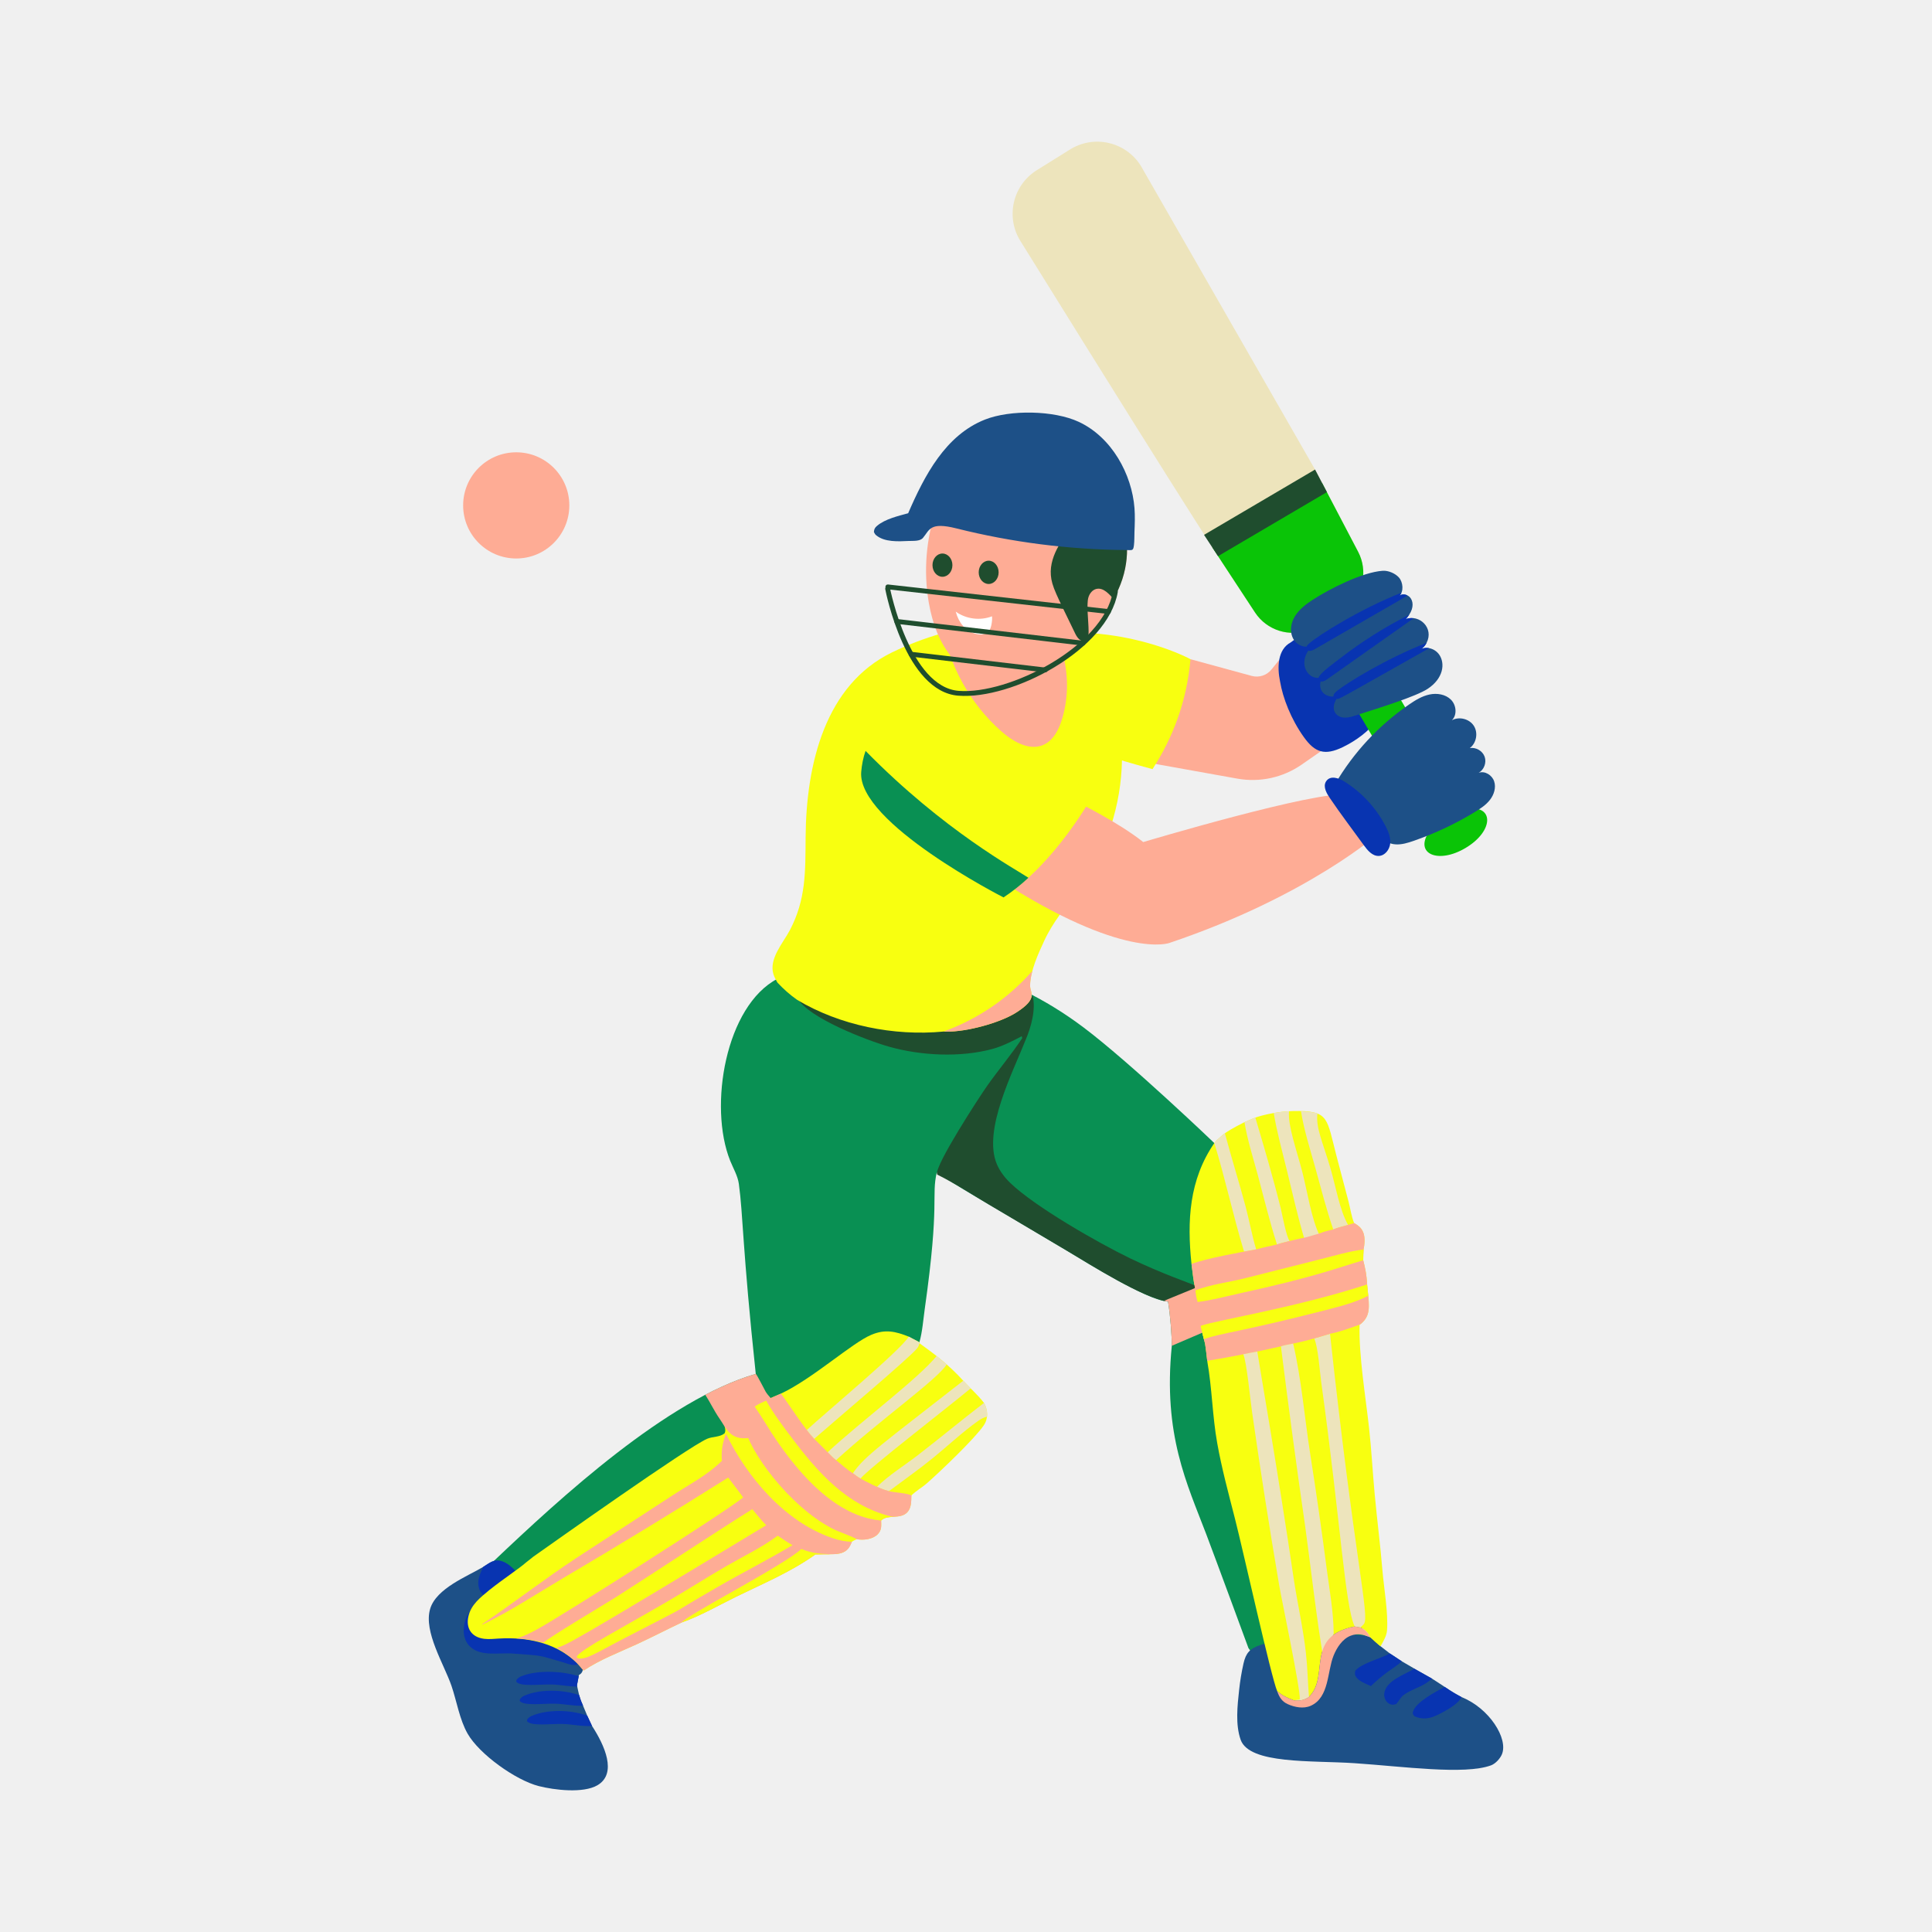
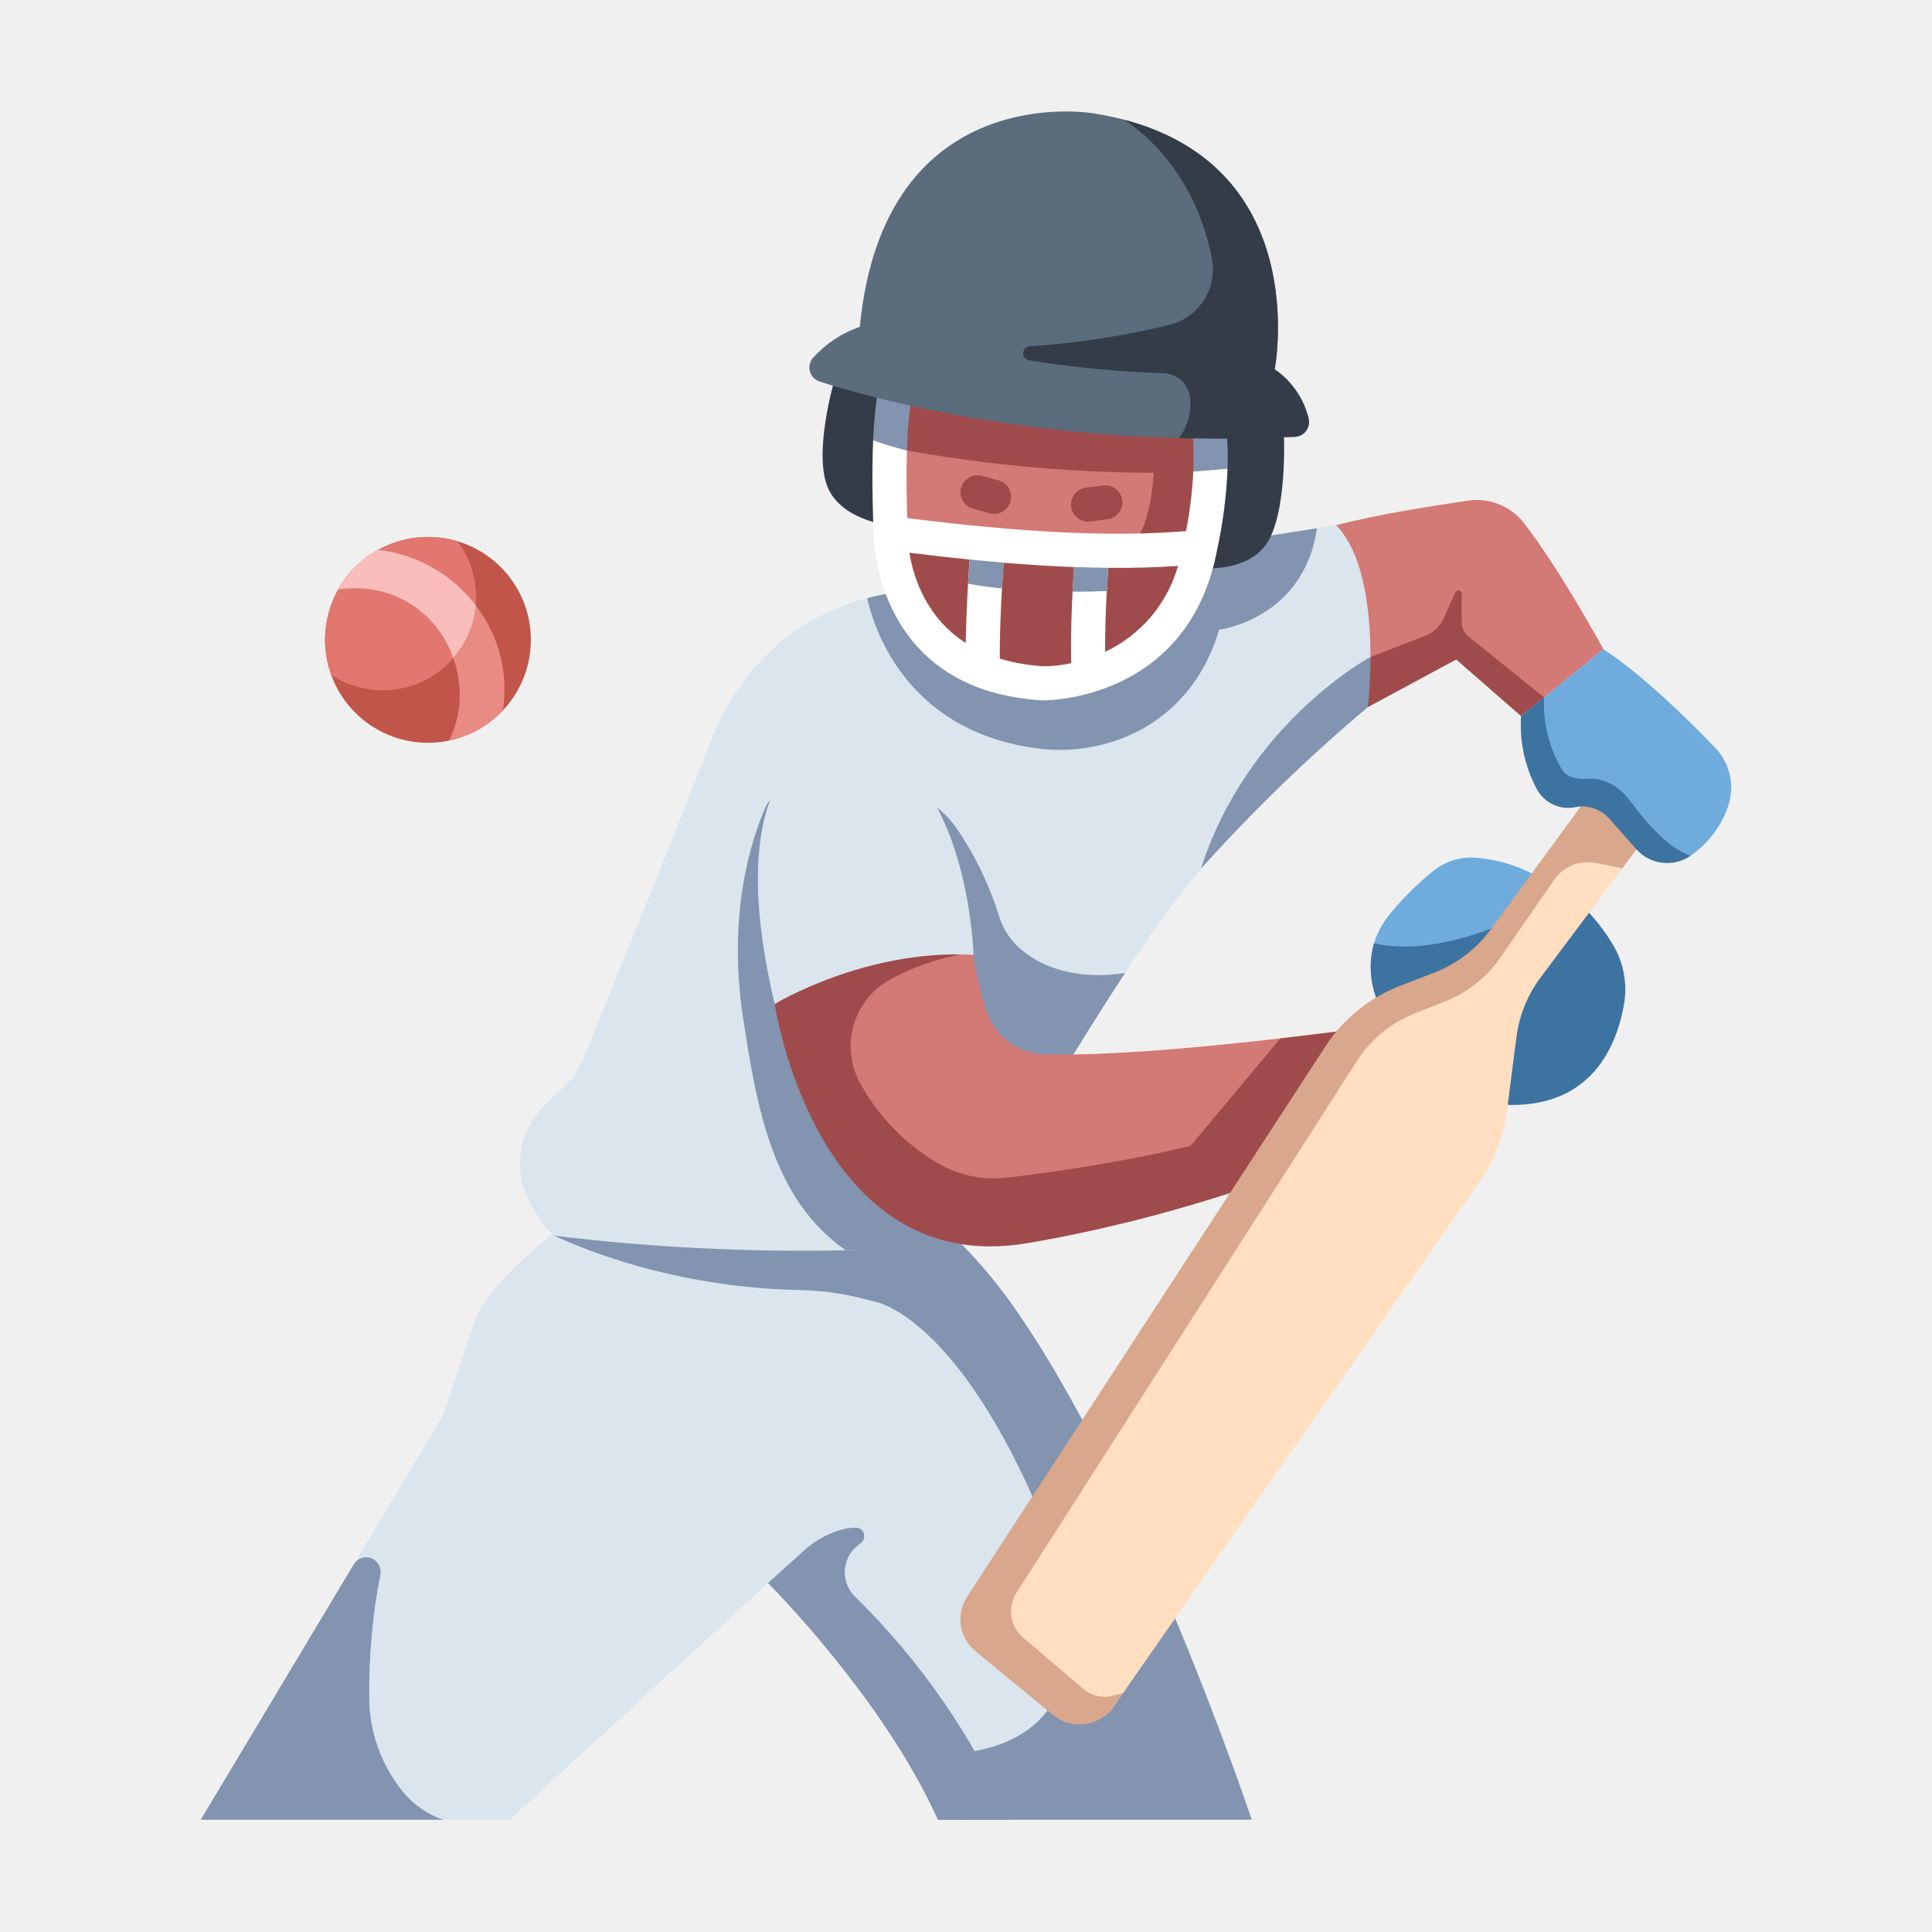
- <svg xmlns="http://www.w3.org/2000/svg" width="64" height="64" viewBox="0 0 300 300" xml:space="preserve">
-   <path fill="#099053" d="M153.162 168.262c-1.176 1.668-8.036 12.202-7.75 13.652l.06.087c-.897 3.891.499 4.483-1.879 21.264-.236 1.683-.364 3.528-.826 5.158l.018.158.012.008c.079.522.278 2.265-.184 4.895-1.477 8.434-15.998 27.14-56.49 42.837 0 0-10.094-13.206-9.438-13.935 10.402-9.873 26.858-25.033 40.67-29.048-2.082-19.566-1.965-24.727-2.627-29.511-.172-1.24-.879-2.427-1.345-3.584-3.397-8.486-.702-24.066 7.342-28.26.943 1.003 1.938 1.897 3.069 2.686 1.676 2.983 10.726 6.48 14.16 7.454 4.948 1.401 11.09 1.717 16.099.345 1.532-.417 3.114-1.225 4.52-1.968l.078.3c-1.713 2.581-3.708 4.933-5.489 7.462" data-original="#099053" />
-   <path fill="#1d5087" d="M92.776 277.21c-2.216 1.296-6.713.744-9.11.135-3.588-.913-9.25-4.96-11.06-8.149-1.255-2.209-1.68-5.02-2.499-7.416-1.142-3.34-4.362-8.393-3.317-11.943.94-3.211 5.84-5.087 8.235-6.523.995-.6 1.698-1.337 3.024-.845.962.357 1.69 1.138 2.375 1.901 2.586 3.018 12.7 14.144 9.475 15.716l-.308 1.608c.208.937.335 1.812.815 2.855l.781 1.863.744 1.593c1.957 3.01 3.94 7.38.845 9.205" data-original="#0079fb" />
-   <path fill="#0834b1" d="M72.016 252.865c.074-.864.336-2.004 1.008-2.596 1.736-1.53 4.115-1.956 6.445-1.914 6.451.116 9.98 3.641 10.548 7.284.103.66.29 2.045-.153 2.62-.482.627-1.796.052-2.374-.118-4.25-1.249-3.165-1.005-7.697-1.368-2.197-.21-5.109.548-6.813-1.096-.746-.72-1.053-1.778-.964-2.812m8.614-8.262c-.665 1.026-1.645 1.834-2.648 2.54-.76.53-1.699 1.037-2.563.71-.984-.368-1.307-1.646-1.093-2.675.139-.65.425-1.255.699-1.864.995-.6 1.698-1.337 3.024-.845 1 .371 1.838 1.266 2.581 2.134" data-original="#0834b1" />
-   <path fill="#f8ff10" d="M152.756 221.332c-1.386 2.048-6.766 7.18-8.806 8.972-.766.673-1.728 1.202-2.43 1.916-.027.89.018 1.931-.654 2.623-1.1 1.126-3.05.278-4.043 1.25.019.853.113 1.48-.53 2.146-.76.784-2.209.964-3.257.766-.255.124-.537.233-.759.406-.908 2.36-2.353 1.847-5.658 1.961-3.982 2.81-8.025 4.46-12.345 6.579-2.75 1.352-5.504 2.953-8.393 3.974-2.348 1.109-4.648 2.307-7.003 3.393-2.739 1.262-5.756 2.397-8.254 4.091-.201-.12-3.474-5.548-13.154-4.976-.759.044-1.521.132-2.275.042-2-.239-2.868-1.666-2.467-3.461.418-1.875 1.865-2.946 3.27-4.123 2.206-1.755 4.61-3.32 5.67-4.26l1.156-.917c2.863-2.013 24.053-17.061 26.994-18.304.868-.368 1.957-.229 2.694-.845.203-.417.09-.733-.008-1.161 1.064-.579 2.168-1.12 3.115-1.879.146-.24.387-.364.62-.522.334-.143.642-.387.947-.59.552-.39 1.168-.646 1.784-.928l.65-.375 1.646-.71c4.997-2.358 10.99-7.857 14.043-9.137 2.145-.898 3.742-.534 5.8.289l1.658.871.018.158c2.29 1.656 4.494 3.297 6.79 5.816.987 1.084 2.202 2.127 3.223 3.445.611 1.12.692 2.41-.042 3.49" data-original="#ffcc00" />
-   <path fill="#099053" d="m142.797 208.589-.012-.008-.018-.158z" data-original="#099053" />
-   <path fill="#feac95" d="M121.218 219.986c-.064.694-.498 1.312-1.045 1.745-.546.432-1.2.703-1.85.953-1.07.412-2.211.79-3.345.615-1.827-.28-2.342-1.706-3.258-3.028-.816-1.177-1.427-2.49-2.206-3.691 2.652-1.383 5.282-2.499 7.84-3.242.11-.032 1.393 2.534 1.548 2.78.834 1.32 2.465 2.234 2.316 3.868" data-original="#ff400d" />
-   <path fill="#ede4bc" d="m149.574 214.398 1.155 1.185c-4.14 3.425-15.523 12.185-17.12 14.003-.424-.241-.791-.524-1.174-.824 1.842-2.682 4.514-4.486 17.139-14.364m-21.056 11.1c5.298-4.9 14.1-11.447 16.923-14.94l1.562 1.31c-1.508 2.393-10.207 8.49-17.178 14.865-.48-.35-.889-.814-1.307-1.235m24.764-5.526c-.537.14-.958.35-1.408.67-2.427 1.731-4.644 3.824-6.955 5.713-2.242 1.83-4.58 3.464-6.886 5.193a12.4 12.4 0 0 1-1.852-.673c1.83-1.822 4.294-3.329 6.345-4.918 3.453-2.667 6.808-5.459 10.272-8.115.398.73.496 1.311.484 2.13" data-original="#ff8c19" />
-   <path fill="#0834b1" d="M91.93 268.005c-1.537.11-3.049-.27-4.58-.309-1.908-.048-4.87.384-5.52-.431l.034-.28c.196-.242.37-.395.653-.52 2.469-1.093 6.174-.979 8.671-.053zm-1.389-3.133c-1.45.056-2.874-.286-4.317-.323-1.926-.048-4.877.387-5.522-.432l.033-.278c.2-.24.372-.395.654-.522 2.423-1.071 6.041-.981 8.532-.102.154.44.29.91.485 1.334zm-.951-3.178q.024.101.042.202c-1.323-.007-2.63-.293-3.949-.33-1.918-.048-4.863.386-5.522-.429l.037-.281c.196-.24.368-.395.65-.523 2.378-1.048 6.48-.886 9.013-.048z" data-original="#0834b1" />
-   <path fill="#feac95" d="M117.185 218.415c2.395 3.448 9.484 16.83 19.64 17.678.018.853.111 1.48-.533 2.146-.757.78-2.215.971-3.257.765-1.205-.669-2.629-1.036-3.874-1.689-6.6-3.458-12.892-11.962-13.605-15.972-.102-.572.008-1.243.063-1.82.147-.24.389-.362.618-.519.337-.142.644-.386.948-.589" data-original="#ff400d" />
-   <path fill="#feac95" d="M121.266 216.4c1.559 2.118 3.439 5.158 5.171 7.016l2.081 2.082c.418.42.828.885 1.307 1.235.84.68 1.688 1.469 2.61 2.029.383.3.75.583 1.173.824 1.079.556 2.743 1.512 4.423 1.96.686.188 3.152.34 3.489.675-.026.891.02 1.932-.654 2.623-1.099 1.126-3.049.278-4.041 1.249-6.826-.57-12.485-6.921-16.295-12.51-1.156-1.697-2.174-3.482-3.345-5.168.553-.394 1.17-.649 1.786-.928l.647-.377z" data-original="#ff400d" />
-   <path fill="#f8ff10" d="M117.185 218.415c.553-.394 1.17-.649 1.786-.928 1.158 2.058 2.567 3.914 3.988 5.796 4.03 5.339 8.536 10.467 15.3 12.167.215.054.408.063.628.074-.713.047-1.517.036-2.062.569-6.826-.57-12.485-6.921-16.295-12.51-1.156-1.697-2.174-3.482-3.345-5.168" data-original="#ffcc00" />
-   <path fill="#feac95" d="M129.234 238.825c-7.356-2.521-13.19-9.389-16.508-16.193-.545 1.454-.759 2.645-.631 4.197-2.21 2.22-5.072 3.67-7.672 5.376l-14.84 9.663c-5.02 3.299-9.75 6.992-14.723 10.34l.082.048c4.343-2.085 8.397-4.786 12.541-7.228a1063 1063 0 0 0 25.589-15.592c.759 1.033 1.593 2.037 2.318 3.092-2.91 2.373-28.162 18.369-31.77 20.352-1.089.6-2.212 1.198-3.414 1.533 1.442.06 2.817.3 4.219.646.466-.598 9.813-6.158 11.237-7.067 7.07-4.512 14.05-9.186 21.152-13.65.706.839 1.393 1.722 2.167 2.492-31.06 18.786-30.94 18.553-32.554 19.033 3.084 1.82 3.686 3.057 4.197 3.542 2.498-1.694 5.515-2.829 8.254-4.09 2.355-1.087 4.655-2.285 7.003-3.394 2.889-1.021 5.643-2.622 8.393-3.974 4.32-2.12 8.363-3.769 12.345-6.579 2.427-.083 3.407.107 4.377-.357.744-.36.992-.853 1.281-1.604-1.067-.038-2.032-.24-3.043-.586m-17.954 7.69c-9.04 5.207-1.872 1.438-14.31 7.867-4.41 2.28-6.16 3.526-7.364 3.066l-.03-.251c.816-1.158 6.126-3.921 13.829-8.382 3.133-1.811 6.173-3.78 9.31-5.59 2.626-1.515 5.47-2.882 7.92-4.667l.13-.098c.756.508 1.507 1.026 2.3 1.473-3.87 2.296-7.89 4.336-11.785 6.582" data-original="#ff400d" />
-   <path fill="#f8ff10" d="M124.431 240.52c1.522.64 2.87.765 4.493.819-.766.01-1.537.005-2.303.033-3.984 2.81-8.028 4.461-12.346 6.58-2.75 1.35-5.504 2.95-8.395 3.974.504-1.006 15.985-8.923 18.551-11.407z" data-original="#ffcc00" />
-   <path fill="#ede4bc" d="m141.11 207.553 1.656.872.02.155c-.092.285-.175.544-.367.78-1.232 1.516-12.094 10.648-15.982 14.056-.41-.44-.786-.892-1.152-1.37 2.729-2.536 14.59-12.4 15.825-14.493" data-original="#ff8c19" />
-   <path fill="#099053" d="m211.257 252.661.01.047-11.301 11.913-6.11-8.712s-5.033-13.687-6.551-17.68c-2.954-7.777-6.741-15.421-5.346-29.26 0-1.517-.226-4.73-.59-6.864-3.185-.141-12.774-6.144-15.472-7.758-25.635-15.337-17.569-9.603-41.085-28.079-2.97-2.333-6.252-5.374-5.794-9.122.243-1.995 1.582-3.735 3.243-4.867 1.662-1.131 3.625-1.728 5.583-2.184 14.514-3.376 28.685.634 40.383 9.425 7.228 5.433 20.333 17.977 20.333 17.977s14.873 11.74 17.12 35.59c1.445 15.367 3.568 29.429 5.354 38.47.137.695 1.175 2.473 1.334 3.162-1.736-.359-4.446-.644-5.332.891-.584 1.012-.737 2.238-1.382 3.213-.83 1.255-2.4 1.9-3.904 1.855-3.135-.094-5.419-2.575-7.363-4.759" data-original="#099053" />
-   <path fill="#1d5087" d="M210.57 253.852c.665.075 1.634.053 2.229.374.558.302 1.053 1.017 1.58 1.41l1.443 1.113 1.833 1.208a217 217 0 0 0 4.74 2.72c2.844 1.813 2.74 1.89 4.544 2.846 4.319 1.712 7.31 6.465 6.27 8.904-.284.664-1.003 1.446-1.687 1.697-4.105 1.51-13.64.17-21.191-.337-6.58-.443-16.333.195-17.686-3.646-.83-2.36-.498-5.284-.235-7.713a36 36 0 0 1 .684-4.138c.366-1.605.972-2.296 2.595-2.848a34.3 34.3 0 0 1 14.881-1.59" data-original="#0079fb" />
-   <path fill="#f8ff10" d="M215.377 253.159c-.064.89-.583 1.705-1 2.476-.567-.421-1.074-.898-1.593-1.38-.41-.77-.732-1.153-1.517-1.547l-.917-.154c-7.845 1.554-3.789 7.672-7.097 10.948-.819.514-1.383.604-2.344.53-.98-.369-1.804-.737-2.593-1.436-.92-2.138-5.252-21.704-6.578-26.885-.988-3.854-2.033-7.713-2.731-11.631-.756-4.23-.797-8.555-1.552-12.77a51 51 0 0 0-.327-2.626l-.687-2.713.06-.124-.534-3.674-.203-.77-.146-1.037c-.238-1.526-.149-.381-.605-4.122-.699-6.642-.372-13.059 3.547-18.747l.383-.47c.754-.524.588-.92 4.301-2.783.738-.258 1.594-.903 4.543-1.417a20.6 20.6 0 0 1 3.967-.312c4.525.082 4.305 1.257 5.737 6.83a787 787 0 0 0 1.908 7.233c.286 1.097.444 2.291.868 3.34.785.447 1.281.86 1.51 1.765.188.74.106 1.593-.045 2.337-.022.556-.067 1.12-.052 1.676.32 1.243.56 2.464.597 3.753.307 2.809.571 4.374-.436 5.594-.199.24-.458.489-.725.654-.139 4.752.928 11.113 1.462 15.944.383 3.45.563 6.917.883 10.374.364 3.918.868 7.818 1.194 11.74.233 2.829.928 6.665.722 9.404" data-original="#ffcc00" />
-   <path fill="#ede4bc" d="M204.947 191.913c-.759.248-1.578.454-2.306.792-1.094-3.618-1.928-7.367-2.83-11.049-.702-2.885-1.54-5.865-2.024-8.829a20 20 0 0 1 2.37-.278c-.192 2.266 1.153 5.926 2.063 9.423.759 2.93 1.42 7.39 2.727 9.94z" data-original="#ff8c19" />
-   <path fill="#1f4d2e" d="M160.351 154.617c.525 2.126-.24 4.85-1.082 6.833-1.932 4.928-6.711 14.08-4.48 19.317.47 1.102 1.193 2.051 2.048 2.883 3.794 3.693 13.73 9.367 18.605 11.722 4.953 2.392 9.465 3.938 10.037 4.191l.14.802.146 1.038c-1.376.295-3.246.917-4.638.672-3.884-.686-11.576-5.542-15.228-7.727l-12.432-7.356c-2.6-1.545-5.198-3.253-7.91-4.588l-.06-.088c-.286-1.449 6.574-11.982 7.749-13.652 1.78-2.529 3.776-4.88 5.488-7.463l-.076-.298c-1.405.744-2.989 1.55-4.523 1.97-5.007 1.37-11.15 1.055-16.098-.348-3.432-.973-12.484-4.469-14.158-7.455 6.651 3.985 15.092 5.664 22.793 4.91l.406.01c1.9.051 3.757-.363 5.584-.854 2.704-.727 6.208-1.955 7.69-4.519z" data-original="#1f4d2e" />
-   <path fill="#feac95" d="M181.959 208.97c0-1.518-.226-4.731-.59-6.865a4.4 4.4 0 0 1-.639-.112l6.207-2.544.518 7.165z" data-original="#ff400d" />
-   <path fill="#ede4bc" d="M202.023 172.561c.875.04 1.707.055 2.546.328-.272 2.242.777 4.301 2.037 8.572.76 2.577 1.42 6.5 2.727 8.741-.758.22-1.578.402-2.307.699-1.091-3.182-1.926-6.477-2.827-9.718-.784-2.815-1.726-5.735-2.176-8.622m-8.78 1.684 1.681-.717c1.394 4.698 2.769 9.355 3.95 14.112.252 1.015.846 4.367 1.38 5.069-.65.166-1.338.299-1.967.532-1.124-3.506-1.997-7.13-2.951-10.687-.727-2.71-1.647-5.542-2.093-8.31zm-4.3 2.781 1.253-1.066c1.013 3.794 2.183 7.542 3.203 11.332.595 2.213.993 4.53 1.662 6.713l-1.885.334c-1.7-5.57-2.902-11.285-4.616-16.844zm15.127 30.808 2.453-.725c3.815 35.084 6.183 43.81 5.273 45.048-.15.204-.377.35-.529.551l-.918-.156c-1.507-3.257-2.164-16.094-5.194-37.966-.229-1.655-.47-5.403-1.086-6.752z" data-original="#ff8c19" />
-   <path fill="#feac95" d="M210.268 189.916c1.191.68 1.976 1.56 1.465 4.104-.022.555-.066 1.119-.053 1.674.635 2.476.5 2.955.772 5.509.112 1.343.313 2.72-.61 3.84-.2.24-.46.489-.725.656-1.477.51-3.059 1.125-4.594 1.41l-2.454.725c-3.188.898-4.283.924-5.167 1.227a191 191 0 0 1-11.446 2.248c-.415-3.776-.384-2.576-.52-3.38l-.494-1.957.06-.123-.311-2.222-.225-1.455-.2-.77-.148-1.037c-.235-1.515-.132-.26-.604-4.121 2.678-.908 7.103-1.703 10.047-2.239 1.065-.295 2.148-.523 3.226-.764.798-.296 3.444-.9 4.618-1.138l2.07-.602c.638-.286 1.375-.423 2.05-.6.73-.297 1.55-.48 2.308-.699z" data-original="#ff400d" />
-   <path fill="#f8ff10" d="M186.501 205.849c2.948-.952 15.03-2.88 25.778-6.4l.173 1.754c-2.088 1.106-4.455 1.659-6.729 2.258-13.17 3.373-15.794 3.464-18.787 4.468l-.494-1.957zm-.883-5.484c2.328-.906 5.127-1.243 7.562-1.847l11.866-2.99c2.198-.548 4.435-1.235 6.687-1.508-.022.555-.066 1.119-.053 1.674-4.126 1.214-7.393 2.56-19.344 5.176-2.09.462-4.247 1.048-6.37 1.302l-.2-.77z" data-original="#ffcc00" />
-   <path fill="#0834b1" d="m215.822 256.75 1.833 1.207c-.618.64-1.472 1.132-2.191 1.66a26 26 0 0 0-2.592 2.197c-.708-.325-1.859-.738-2.294-1.414-.226-.35-.211-.535-.144-.931.822-1.15 3.998-1.947 5.388-2.72zm3.793 2.373 2.78 1.553c-.192.142-.39.279-.58.424-1.208.925-2.792 1.257-3.929 2.155-.414.328-.7.93-1.067 1.337-.275.085-.483.15-.775.087-.825-.179-1.292-1.147-1.04-2.026.516-1.795 3.133-2.643 4.611-3.53m4.717 2.817c.844.591 1.695 1.1 2.607 1.583-.45 1.146-3.116 2.536-4.243 2.996-1.009.412-2.027.432-3.025.001-.194-.231-.364-.341-.28-.673.4-1.563 3.633-3.187 4.94-3.908z" data-original="#0834b1" />
-   <path fill="#ede4bc" d="M198.902 209.061c.593-.204 1.283-.292 1.9-.427 1.283 5.517 1.77 11.48 2.64 17.101a666 666 0 0 1 2.58 17.97c.436 3.283 1.057 6.676 1.069 9.99l-1.542 4.074c-1.007-5.478-2.099-15.175-2.872-20.692a1509 1509 0 0 1-3.775-28.016m-5.842 1.225c.713-.164 1.449-.278 2.17-.413.29 1.95 3.235 18.753 5.698 35.545.579 3.748 1.427 7.457 1.85 11.229.254 2.28.295 4.569.476 6.853-.82.518-1.383.607-2.345.53l.919-.134c.175-1.342-2.774-15.254-3.221-17.884a1032 1032 0 0 1-4.167-26.618c-.287-1.893-.839-7.84-1.38-9.108" data-original="#ff8c19" />
-   <path fill="#feac95" d="m210.349 252.552.918.156c.785.395 1.106.78 1.516 1.546-1.057-.424-1.952-.697-3.078-.25-1.28.507-2.136 1.861-2.63 3.084-1.005 2.488-.649 6.491-3.551 7.788-1.116.498-2.485.228-3.558-.254-.93-.417-1.322-1.1-1.651-2.027.791.7 1.615 1.067 2.594 1.435.962.077 1.525-.012 2.345-.53 3.318-3.28-.762-9.381 7.095-10.948M184.86 102.361l9.5 2.592a2.95 2.95 0 0 0 3.074-.993l1.29-1.594 7.41 13.573-4.015 2.79a13.36 13.36 0 0 1-9.98 2.178l-15.174-2.721 2.357-9.292" data-original="#ff400d" />
-   <path fill="#0834b1" d="M213.951 111.7c-1.416 1.86-3.347 3.299-5.45 4.317-2.8 1.345-4.316.848-6.035-1.552-2.004-2.799-3.273-6.096-3.697-8.637-.468-2.234-.377-4.995 1.657-6.075 1.127-.887 2.619-1.578 4.05-2.029 3.813-2.08 4.977-2.888 8.194.267 1.067 1.037 2.138 2.089 2.99 3.31 2.792 4.005 1.57 7.815-1.709 10.4z" data-original="#0834b1" />
-   <path fill="#f8ff10" d="M167.282 138.405c-1.87 2.517-3.79 4.775-5.128 7.664-.944 2.033-2.178 4.732-2.202 6.961-.01 1.178 1.284 1.96-2.028 4.118-2.605 1.714-7.997 3.113-10.937 3.032-.1-.002-.506-.01-.405-.007l-.083.007c-7.68.733-16.084-.95-22.711-4.918-1.13-.789-2.126-1.683-3.07-2.686-.244-.413-.492-.864-.627-1.326-.71-2.382 1.5-4.82 2.547-6.79 2.526-4.808 2.418-9.077 2.457-14.475.09-11.475 3.089-23.657 13.402-28.673 4.793-2.33 10.55-4.084 15.873-4.43 5.579-.364 11.567 1.237 15.242 5.452 5.893 6.774 7.167 23.324-2.33 36.07z" data-original="#ffcc00" />
-   <path fill="#feac95" d="M159.952 153.03c-.01 1.178 1.284 1.96-2.028 4.118-2.605 1.714-7.997 3.113-10.937 3.032-.1-.002-.506-.01-.405-.007l-.083.007a33.4 33.4 0 0 0 13.803-9.415c-.207.778-.342 1.544-.35 2.265m-13.664-56.145c1.03 6.37 4.318 12.35 9.146 16.63 3.966 3.517 7.733 3.482 9.383-1.552 2.16-6.594.187-14.354-4.86-19.115m7.45 31.773s6.297 3.09 10.114 6.134c0 0 27.182-8.126 31.722-7.343s4.967 5.905 4.967 5.905-11.092 9.863-32.633 17.106c0 0-7.086 2.693-26.544-9.9" data-original="#ff400d" />
-   <path fill="#f8ff10" d="M169.743 123.41s-4.001 7.342-10.05 12.89a30.3 30.3 0 0 1-3.866 3.051s-22.77-11.601-22.098-19.502c.094-1.097.304-2.21.676-3.25 2.31-6.462 10.786-10.373 35.338 6.812z" data-original="#ffcc00" />
-   <path fill="#099053" d="M159.693 136.3a30.3 30.3 0 0 1-3.866 3.051s-22.77-11.601-22.098-19.502c.094-1.097.304-2.21.676-3.25 12.221 12.467 23.507 18.48 25.288 19.702z" data-original="#099053" />
-   <path fill="#f8ff10" d="M173.62 117.882c.597.259 5.342 1.552 5.342 1.552 3.168-4.904 5.304-10.484 5.899-17.073 0 0-8.716-4.802-21.142-4.1" data-original="#ffcc00" />
-   <path fill="#ede4bc" d="m177.456 26.285 26.747 46.625 1.836 3.506 4.852 9.262a7.02 7.02 0 0 1-2.658 9.306l-3.931 2.313a7.02 7.02 0 0 1-9.426-2.196c-5.563-8.472-7.293-10.78-36.325-57.514a7.99 7.99 0 0 1 2.626-11.274l5.146-3.207c3.938-2.317 9.013-.87 11.133 3.179" data-original="#ff8c19" />
-   <path fill="#0ac407" d="m205.285 74.98 5.606 10.698a7.02 7.02 0 0 1-1.785 8.701l18.384 31.248c4.6-.842 4.557 3.413.038 6.072-4.252 2.5-7.89.871-5.67-2.471l-18.51-31.461a7.02 7.02 0 0 1-8.472-2.666l-6.63-10.096z" data-original="#0ac407" />
-   <path fill="#1f4d2e" d="m204.203 72.91 1.836 3.506-16.903 9.944-2.173-3.307z" data-original="#1f4d2e" />
-   <path fill="#1d5087" d="M221.683 106.964c-1.825 1.198-7.59 2.983-11.158 4.125-.548.176-1.104.353-1.68.345-1.276-.016-2.055-.971-1.619-2.273.173-.519.501-.959.816-1.393-.833.683-2.246.442-2.807-.477-.409-.671-.28-1.578.192-2.183a2 2 0 0 1-1.894-.184c-1.386-.969-1.444-3.326.579-4.91-.35.296-.789.424-1.24.413h-.004c-2.133-.052-3.144-2.518-1.788-4.742.661-1.074 1.702-1.86 2.758-2.55 2.559-1.67 7.707-4.297 10.88-4.505.856-.06 1.935.405 2.502 1.04.648.717.804 2.226.034 2.87.485-.405 1.274-.251 1.687.215.491.553.63 1.564-.128 2.709a7 7 0 0 1-.526.668c2.132-.794 4.417 1.398 3.23 3.69a2.5 2.5 0 0 1-.833.958c.39-.18.826-.214 1.247-.132a2.48 2.48 0 0 1 1.53.977c1 1.412.643 3.756-1.778 5.339" data-original="#0079fb" />
-   <path fill="#0834b1" d="M218.52 92.443c-.166.196.523-.233-14.123 8.224-.311.177-.852.522-1.243.357-.202-.078-.392-.321-.286-.597h.004c.071-.2.263-.384.417-.519 1.491-1.293 7.854-5.32 14.33-7.87a1.3 1.3 0 0 1-.365.503c.345-.29.853-.297 1.266-.098m.962 3.557c-.101.101.473-.317-13.187 9.326-.297.21-.812.608-1.218.47-.197-.066-.392-.274-.338-.534.15-.723 2.664-2.5 3.472-3.126a65.6 65.6 0 0 1 10.602-6.672 7 7 0 0 1-.526.668 2.5 2.5 0 0 1 1.195-.131zm2.449 4.648c-14.545 8.19-13.914 7.932-14.4 7.867-.234-.024-.414-.207-.451-.364-.094-.3.218-.598.443-.79 1.46-1.239 7.725-5.098 13.995-7.54a2.5 2.5 0 0 1-.834.959c.39-.18.826-.214 1.247-.132" data-original="#0834b1" />
-   <path fill="#1d5087" d="M207.292 121.776a38.7 38.7 0 0 1 11.492-12.37c.98-.675 2.02-1.315 3.185-1.563s2.487-.04 3.331.8.998 2.378.14 3.203c1.129-.627 2.713-.23 3.413.855s.41 2.692-.626 3.463c.95-.168 1.978.427 2.305 1.334.328.908-.082 2.022-.92 2.5.957-.344 2.074.36 2.397 1.323.324.965-.014 2.055-.634 2.86-.62.807-1.491 1.378-2.36 1.907a49.6 49.6 0 0 1-9.493 4.477c-.9.312-1.834.603-2.786.55s-1.934-.513-2.36-1.366" data-original="#0079fb" />
-   <path fill="#0834b1" d="M211.769 131.24c.58.805 1.321 1.695 2.312 1.67.951-.025 1.685-.961 1.787-1.907s-.277-1.875-.715-2.72a17.96 17.96 0 0 0-6.43-6.948c-.806-.5-2.212-1.024-2.841.047-.48.817.157 1.863.61 2.533 1.68 2.49 3.52 4.887 5.277 7.325" data-original="#0834b1" />
-   <circle cx="80.161" cy="78.477" r="8.244" fill="#feac95" data-original="#ff400d" />
-   <path fill="#feac95" d="M172.906 92.996c-.901 1.581-1.287 3.318-2.565 4.625-.18.184-.6.719-.784.895-.481.47-.87.922-1.382 1.357-1.65 1.406-3.482 2.579-5.289 3.777-1.792 1.195-4.271 1.808-6.401 2.127-3.152.47-6.38-1.082-8.483-3.475-2.108-2.39-3.216-5.52-3.769-8.656-.846-4.826-.476-10.038 1.27-15.01.564-1.596 1.187-3.689 2.435-4.91 3.02-2.96 8.01-4.313 12.135-4.038 11.489.767 18.764 13.025 12.833 23.308" data-original="#ff400d" />
-   <path fill="#fff" d="M154.043 95.699c-1.841.713-4.035.43-5.637-.725.434 1.645 1.475 3.05 3.13 3.45 1.385.334 2.196-.252 2.405-1.37.088-.47.14-.88.102-1.355" data-original="#ffffff" />
-   <path fill="#1f4d2e" d="M172.906 92.996c-.625-.66-1.535-1.813-2.667-1.548-.601.143-1.04.695-1.225 1.289-.345 1.09.023 3.81.023 5.26.074 1.924-1.264 2.075-2.063.413-2.948-6.115-3.659-7.333-3.798-9.1-.128-1.634.443-3.23 1.255-4.625.8-1.37 1.736-3.576 3.103-4.482 1.837-1.213 4.79-.762 6.594.24.03.02.06.035.09.057 1.344 4.106 1.01 8.472-1.312 12.496" data-original="#1f4d2e" />
-   <path fill="#1d5087" d="M141.02 79.695c2.541-5.87 5.79-12.125 11.934-14.547 3.925-1.549 10.699-1.44 14.553.355 5.13 2.39 8.25 8.133 8.656 13.4.093 1.215.048 2.435-.002 3.651-.029.693.002 1.421-.083 2.108-.112.913-.27.757-1.17.75a112 112 0 0 1-26.405-3.364c-4.166-1.044-4.153.254-5.183 1.47-.477.563-1.495.45-2.253.485-1.57.074-3.722.201-5.027-.895-.163-.137-.249-.307-.341-.497.035-.446.144-.667.484-.955 1.27-1.075 3.288-1.531 4.836-1.96z" data-original="#0079fb" />
-   <ellipse cx="153.52" cy="88.873" fill="#1f4d2e" rx="1.547" ry="1.806" data-original="#1f4d2e" />
-   <ellipse cx="146.343" cy="87.757" fill="#1f4d2e" rx="1.547" ry="1.806" data-original="#1f4d2e" />
-   <path fill="#1f4d2e" d="M148.814 108.027c-8.175-.633-11.224-15.88-11.35-16.528-.094-.486.643-.634.738-.143.03.153 3.064 15.333 10.67 15.921 7.725.599 22.457-6.823 23.956-15.469.086-.494.825-.358.74.128-1.568 9.046-16.465 16.737-24.754 16.09z" data-original="#1f4d2e" />
-   <path fill="#1f4d2e" d="m172.083 95.334-34.265-3.827c-.491-.054-.415-.793.083-.747l34.265 3.827c.492.054.415.798-.083.747m-3.951 4.913-28.93-3.382c-.495-.058-.405-.803.087-.746l28.93 3.382a.375.375 0 1 1-.087.746m-5.873 4.161-20.833-2.449c-.492-.057-.407-.804.088-.746l20.833 2.45c.497.057.4.808-.088.745" data-original="#1f4d2e" />
+ <svg xmlns="http://www.w3.org/2000/svg" version="1.1" width="64" height="64" x="0" y="0" viewBox="0 0 340 340" style="enable-background:new 0 0 512 512" xml:space="preserve">
+   <g>
+     <path fill="#dae5ed" d="M97.123 217.24s-10.776 8.576-13.415 14.734l-5.794 17.2-42.588 71.067h54.32l45.523-41.641s20.233 20.172 29.909 41.644h55.2s-25.511-76.391-51.241-101.462a390.2 390.2 0 0 0-71.914-1.542z" opacity="1" data-original="#dae5ed" />
+     <g fill="#8294af">
+       <path d="M177.635 228.955h-24.1s15.638 1.769 31.723 42.841c0 0 13.906 35.3-18.536 36.9a45.622 45.622 0 0 0-7.281.9 101.637 101.637 0 0 1 5.642 10.641h55.2S200.16 260 177.635 228.955z" fill="#8294af" opacity="1" data-original="#8294af" />
+       <path d="M177.631 320.241a126.014 126.014 0 0 0-27.158-39.257A6.014 6.014 0 0 1 150.9 272q.3-.24.6-.464a1.5 1.5 0 0 0-1.03-2.693l-1.413.121a16.422 16.422 0 0 0-7.55 3.883l-6.34 5.747s20.233 20.172 29.909 41.644zM179.541 231.659a86.182 86.182 0 0 0-10.5-12.88 390.2 390.2 0 0 0-71.914-1.539s18.064 9.317 43.657 9.787a48.41 48.41 0 0 1 11.23 1.552 101.932 101.932 0 0 0 27.527 3.08z" fill="#8294af" opacity="1" data-original="#8294af" />
+     </g>
+     <path fill="#6facdd" d="M243.032 177.49s-5.2-8.828 1.932-17.084a51.913 51.913 0 0 1 7.438-7.272 10.671 10.671 0 0 1 7.247-2.193c5.642.388 15.361 3.056 22.917 15.379 1.929 3.146 2.907 6.3 2.288 9.934-1.317 7.742-5.433 19.245-23.948 16.437z" opacity="1" data-original="#6facdd" />
+     <path fill="#3d73a0" d="M275.694 157c-6.656 3.951-21.828 11.747-33.88 9a15.568 15.568 0 0 0 1.218 11.489l17.981 16.565c18.515 2.809 23.487-9.673 24.8-17.416a15.306 15.306 0 0 0-2.058-10.542 33.1 33.1 0 0 0-8.061-9.096z" opacity="1" data-original="#3d73a0" />
+     <path fill="#d37976" d="m240.091 123.315 16.284-8.347 12.247 10.292 13.551-11.009s-7.292-13.46-13.912-22.124a10.576 10.576 0 0 0-10.005-4.01c-5.881.9-15.286 2.271-23.109 4.315 0 0-3.172 17.339 4.944 30.883z" opacity="1" data-original="#d37976" />
+     <path fill="#a04b4b" d="M257.24 109.541V104.5a.584.584 0 0 0-1.116-.242l-2.1 4.616a5.843 5.843 0 0 1-3.216 3.03l-13.4 5.158a36.7 36.7 0 0 0 3.325 7.374l15.542-8.372 11.411 9.962 4.045-3.287-13.319-10.749a3.145 3.145 0 0 1-1.172-2.449z" opacity="1" data-original="#a04b4b" />
+     <path fill="#dae5ed" d="M161.668 104s-25.891-.8-36.582 26.5c-8.778 22.417-19.031 47.506-22.419 55.769a14.33 14.33 0 0 1-3.338 4.9l-3.372 3.239a14.266 14.266 0 0 0-3.42 15.628 24.167 24.167 0 0 0 4.888 7.416 363.866 363.866 0 0 0 51.41 2.584c6.987-.177 13.028-2.323 19.711-2.994 0 0 15.926-25.247 29.452-45.822a177.989 177.989 0 0 1 13.344-18.337 323.2 323.2 0 0 1 28.793-28.4l1.044-8.879c0-7.552-1.014-18-6.032-23.173z" opacity="1" data-original="#dae5ed" />
+     <path fill="#8294af" d="M231.761 92.965 161.668 104a35.381 35.381 0 0 0-9.06 1.269c1.121 5.064 6.625 22.914 29 26.3a30.28 30.28 0 0 0 19.55-3.36c5.216-2.973 10.664-8.2 13.378-17.387.001-.008 14.903-1.836 17.225-17.857zM198 171.221c-10.389 1.716-19.906-2.416-22.178-9.987a57.507 57.507 0 0 0-7.4-15.366 16.135 16.135 0 0 0-12.949-7.085l-14.752-.416a6.408 6.408 0 0 0-6.07 3.842c-2.621 6.063-6.592 18.86-3.9 36.772 2.456 16.373 5.366 32.21 18.088 41.051q10.479-.267 20.507-1.262s1.448-2.582 3.844-6.748l1.9-3.295C180.725 199 189.666 183.9 198 171.221z" opacity="1" data-original="#8294af" />
+     <path fill="#343c47" d="M157.584 92.646s-9.284-.7-11.9-6.842 1.177-18.961 1.177-18.961l13.076 1.177zM209.594 99.893s9.2 1.418 13.136-3.98 3.2-19.755 3.2-19.755l-13.072-.786z" opacity="1" data-original="#343c47" />
+     <path fill="#d37976" d="M157.5 66.843a255.529 255.529 0 0 0-.761 26.985 27.309 27.309 0 0 0 24.695 26.3q.666.059 1.354.1s.334.024.931.031a27.5 27.5 0 0 0 27.521-24.016 172.043 172.043 0 0 0 1.59-27.238z" opacity="1" data-original="#d37976" />
+     <path fill="#a04b4b" d="M211.24 96.243a188.857 188.857 0 0 0 1.667-22.709l-9.837 6.211s.607 12.473-4.794 17.529l-41.476-2.32a27.3 27.3 0 0 0 24.629 25.177q.666.059 1.354.1s.334.024.931.031a27.5 27.5 0 0 0 27.526-24.019z" opacity="1" data-original="#a04b4b" />
+     <path fill="#a04b4b" d="M212.553 83.055a132.718 132.718 0 0 0 .277-14.05l-55.33-2.162s-.442 5.062-.694 11.925a250.871 250.871 0 0 0 55.747 4.287z" opacity="1" data-original="#a04b4b" />
+     <path fill="#d37976" d="M137.263 176.692s6.358 47.286 43.627 40.975c41.487-7.026 76.35-24.2 76.35-24.2l-4.7-14.314s-45.729 6.985-68.807 6.407a10.814 10.814 0 0 1-9.868-7.017 45.957 45.957 0 0 1-2.537-10.492s-16.746-5.067-34.065 8.641z" opacity="1" data-original="#d37976" />
+     <path fill="#a04b4b" d="M198.276 215.115a293.887 293.887 0 0 0 58.964-21.649l-4.7-14.314s-12.227 1.868-27.228 3.592z" opacity="1" data-original="#a04b4b" />
+     <path fill="#a04b4b" d="M244.131 189.5c-22.28 11.737-54.24 16.318-67.114 17.757a19.386 19.386 0 0 1-12.241-2.712 36.535 36.535 0 0 1-13.5-14.121 13.379 13.379 0 0 1 5.029-17.844 40.772 40.772 0 0 1 12.712-4.6l-1.017-.543a42.357 42.357 0 0 0-31.671 9.255s7.207 48.4 44.476 42.087c26.017-4.406 49.459-13.24 63.326-19.216z" opacity="1" data-original="#a04b4b" />
+     <path fill="#dae5ed" d="M137.318 137.051c-3.787 6.305-6.093 18-.989 39.641 0 0 16.068-9.764 35-8.642 0 0-.733-26.745-14.942-35.576a13.748 13.748 0 0 0-19.069 4.577z" opacity="1" data-original="#dae5ed" />
+     <path fill="#ffdfc0" d="m282.173 136.49-18.555 27.672a23.764 23.764 0 0 1-10.289 7.857l-6.268 2.7a26.3 26.3 0 0 0-12.755 10.446l-62.567 96.764c-2.02 3.1-2.31 5.567.55 7.917l13.525 11.216c3.275 2.691 7.705 2.8 10.129-.676L260.48 207.8a27.384 27.384 0 0 0 4.694-12.156l1.694-13.143A22.289 22.289 0 0 1 271.13 172l20.27-27.066z" opacity="1" data-original="#ffdfc0" />
+     <path fill="#d8a78c" d="m282.173 136.49-19.816 27.057a22.275 22.275 0 0 1-9.943 7.617l-6.055 2.34a27.371 27.371 0 0 0-13.076 10.6L170.19 281a7.265 7.265 0 0 0 1.476 9.577l13.7 11.263a7.265 7.265 0 0 0 10.573-1.459l1.7-2.444-1.712.466a5.793 5.793 0 0 1-5.279-1.18l-10.6-9.029a6.064 6.064 0 0 1-1.175-7.885l59.922-93.6a21.37 21.37 0 0 1 10.108-8.34l5.472-2.175a21.371 21.371 0 0 0 9.691-7.713l9.409-13.615a7.272 7.272 0 0 1 7.44-2.991l4.571.935 5.9-7.879z" opacity="1" data-original="#d8a78c" />
+     <path fill="#6facdd" d="M267.683 126.023a30.242 30.242 0 0 0 3.629 12.439c1.3 2.428 2.632 3.5 5.333 2.962h.724a7.14 7.14 0 0 1 6.386 2.041l4.913 5.412c2.443 2.754 5.873 3.814 8.873 1.681a17.265 17.265 0 0 0 6.7-9.047 10.156 10.156 0 0 0-2.448-9.974c-4.452-4.629-12.749-12.84-19.623-17.286z" opacity="1" data-original="#6facdd" />
+     <circle cx="75.316" cy="112.605" r="18.109" fill="#c15549" opacity="1" data-original="#c15549" />
+     <path fill="#ea8b83" d="M86.9 111.95a25.425 25.425 0 0 0-20.34-15.193 18.185 18.185 0 0 0-7.037 7 17.868 17.868 0 0 1 3.569-.236 18.1 18.1 0 0 1 16.383 11.5 19.623 19.623 0 0 1 1.431 6.784 17.934 17.934 0 0 1-1.874 8.517 18.059 18.059 0 0 0 9.477-5.346 24.722 24.722 0 0 0 .269-3.171 24.361 24.361 0 0 0-1.878-9.855z" opacity="1" data-original="#ea8b83" />
+     <path fill="#e2776f" d="M57.207 112.605a18.023 18.023 0 0 0 1.1 6.168 16.423 16.423 0 0 0 22.23-23.5 18.1 18.1 0 0 0-23.331 17.336z" opacity="1" data-original="#e2776f" />
+     <path fill="#a04b4b" d="M174.936 90.431a3.034 3.034 0 0 1-.794-.107l-2.921-.8a3 3 0 0 1 1.584-5.787l2.921.8a3 3 0 0 1-.79 5.895zM191.479 91.8a3 3 0 0 1-.384-5.975l3-.391a3 3 0 1 1 .776 5.949l-3 .392a3.046 3.046 0 0 1-.392.025z" opacity="1" data-original="#a04b4b" />
+     <path fill="#3d73a0" d="M286.917 141c-3.5-4.674-7.541-3.93-7.541-3.93-3.611.212-4.461-1.593-4.461-1.593a22.822 22.822 0 0 1-3.187-12.736l-4.045 3.287a23.951 23.951 0 0 0 2.783 12.867 6.276 6.276 0 0 0 6.765 3.156 6.294 6.294 0 0 1 5.943 1.994l4.793 5.4a7.219 7.219 0 0 0 9.548 1.133c-3.989-1.299-7.75-5.784-10.598-9.578z" opacity="1" data-original="#3d73a0" />
+     <path fill="#f9bebb" d="M81.2 103.707a25.423 25.423 0 0 0-14.637-6.95 18 18 0 0 0-7.037 7 17.868 17.868 0 0 1 3.569-.236 18.1 18.1 0 0 1 16.383 11.5c.1.257.183.523.276.784a16.352 16.352 0 0 0 3.959-9.291 26.241 26.241 0 0 0-2.513-2.807z" opacity="1" data-original="#f9bebb" />
+     <path fill="#8294af" d="M240.73 124.434a85.824 85.824 0 0 0 .457-8.829c-.018.009-21.636 11.616-29.845 37.279a292.444 292.444 0 0 1 29.388-28.45z" opacity="1" data-original="#8294af" />
+     <path fill="#ffffff" d="M214.188 96.8a83.57 83.57 0 0 0 1.844-14.323 10.94 10.94 0 0 0-6.025.513 76.063 76.063 0 0 1-1.277 10.47c-12.659 1.059-28.395.323-49.078-2.286-.112-3.811-.172-7.949-.051-11.879a11.042 11.042 0 0 0-5.941-1.8c-.238 5.316-.111 11.077.078 16.382.017 1.861.8 27.743 29.811 29.376h.157c1.176 0 25.482-.366 30.466-26.387v-.013l.009-.048v-.01zm-54.147.473q5.55.689 10.6 1.2c-.185 2.5-.6 8.635-.688 14.692-7.032-4.528-9.232-11.677-9.912-15.891zm23.776 19.988a33.291 33.291 0 0 1-7.874-1.355c-.026-6.491.469-14 .68-16.884 4.389.368 8.511.627 12.4.774-.228 3.227-.68 10.7-.5 16.91a24.1 24.1 0 0 1-4.679.555zm10.668-2.55c-.049-5.687.356-12.118.545-14.774 4.363.037 8.436-.078 12.287-.346a23.931 23.931 0 0 1-12.832 15.121z" opacity="1" data-original="#ffffff" />
+     <path fill="#8294af" d="M159.608 79.3a71.981 71.981 0 0 1 .8-9.406 3 3 0 0 0-5.916-1 72.185 72.185 0 0 0-.832 8.605c1.117.401 3.111 1.056 5.948 1.801zM212.584 73.1a3 3 0 0 0-2.705 3.269A47.939 47.939 0 0 1 210 82.99q2.945-.207 6.026-.512a53.052 53.052 0 0 0-.172-6.678 3 3 0 0 0-3.27-2.7z" opacity="1" data-original="#8294af" />
+     <path fill="#5b6d7c" d="M144.248 67.149c8.358 2.678 31.413 9.078 63.213 9.951l20.443-.231a2.607 2.607 0 0 0 2.386-3.221A14.649 14.649 0 0 0 224.323 65s7.571-38.922-32-45.069c0 0-36.751-6.316-41.011 37.579a19.8 19.8 0 0 0-8.186 5.4 2.6 2.6 0 0 0 1.122 4.239z" opacity="1" data-original="#5b6d7c" />
+     <path fill="#343c47" d="M230.29 73.648A14.644 14.644 0 0 0 224.323 65s6.827-35.119-26.414-43.9c4.692 3.186 12.613 10.455 15.359 24.4a10.073 10.073 0 0 1-7.512 11.68 144 144 0 0 1-24.522 3.76 1.246 1.246 0 0 0-.127 2.474 190.208 190.208 0 0 0 23.672 2.274 4.815 4.815 0 0 1 4.661 4.32 10.071 10.071 0 0 1-1.979 7.088c6.472.178 13.3.132 20.443-.226a2.606 2.606 0 0 0 2.386-3.222z" opacity="1" data-original="#343c47" />
+     <path fill="#8294af" d="M188.759 104.132c2.457 0 4.555-.057 6.017-.113.092-1.7.187-3.134.254-4.081l-6.006-.141a241.3 241.3 0 0 0-.265 4.335zM176.623 99.023l-5.977-.55c-.071.952-.175 2.439-.282 4.247 1.911.364 3.927.639 5.965.845.11-1.923.219-3.525.294-4.542zM35.327 320.241h42.64a16 16 0 0 1-7.911-6.042 26.137 26.137 0 0 1-5.069-15.04 105.974 105.974 0 0 1 1.956-22.1 2.542 2.542 0 0 0-4.681-1.765z" opacity="1" data-original="#8294af" />
+   </g>
</svg>
